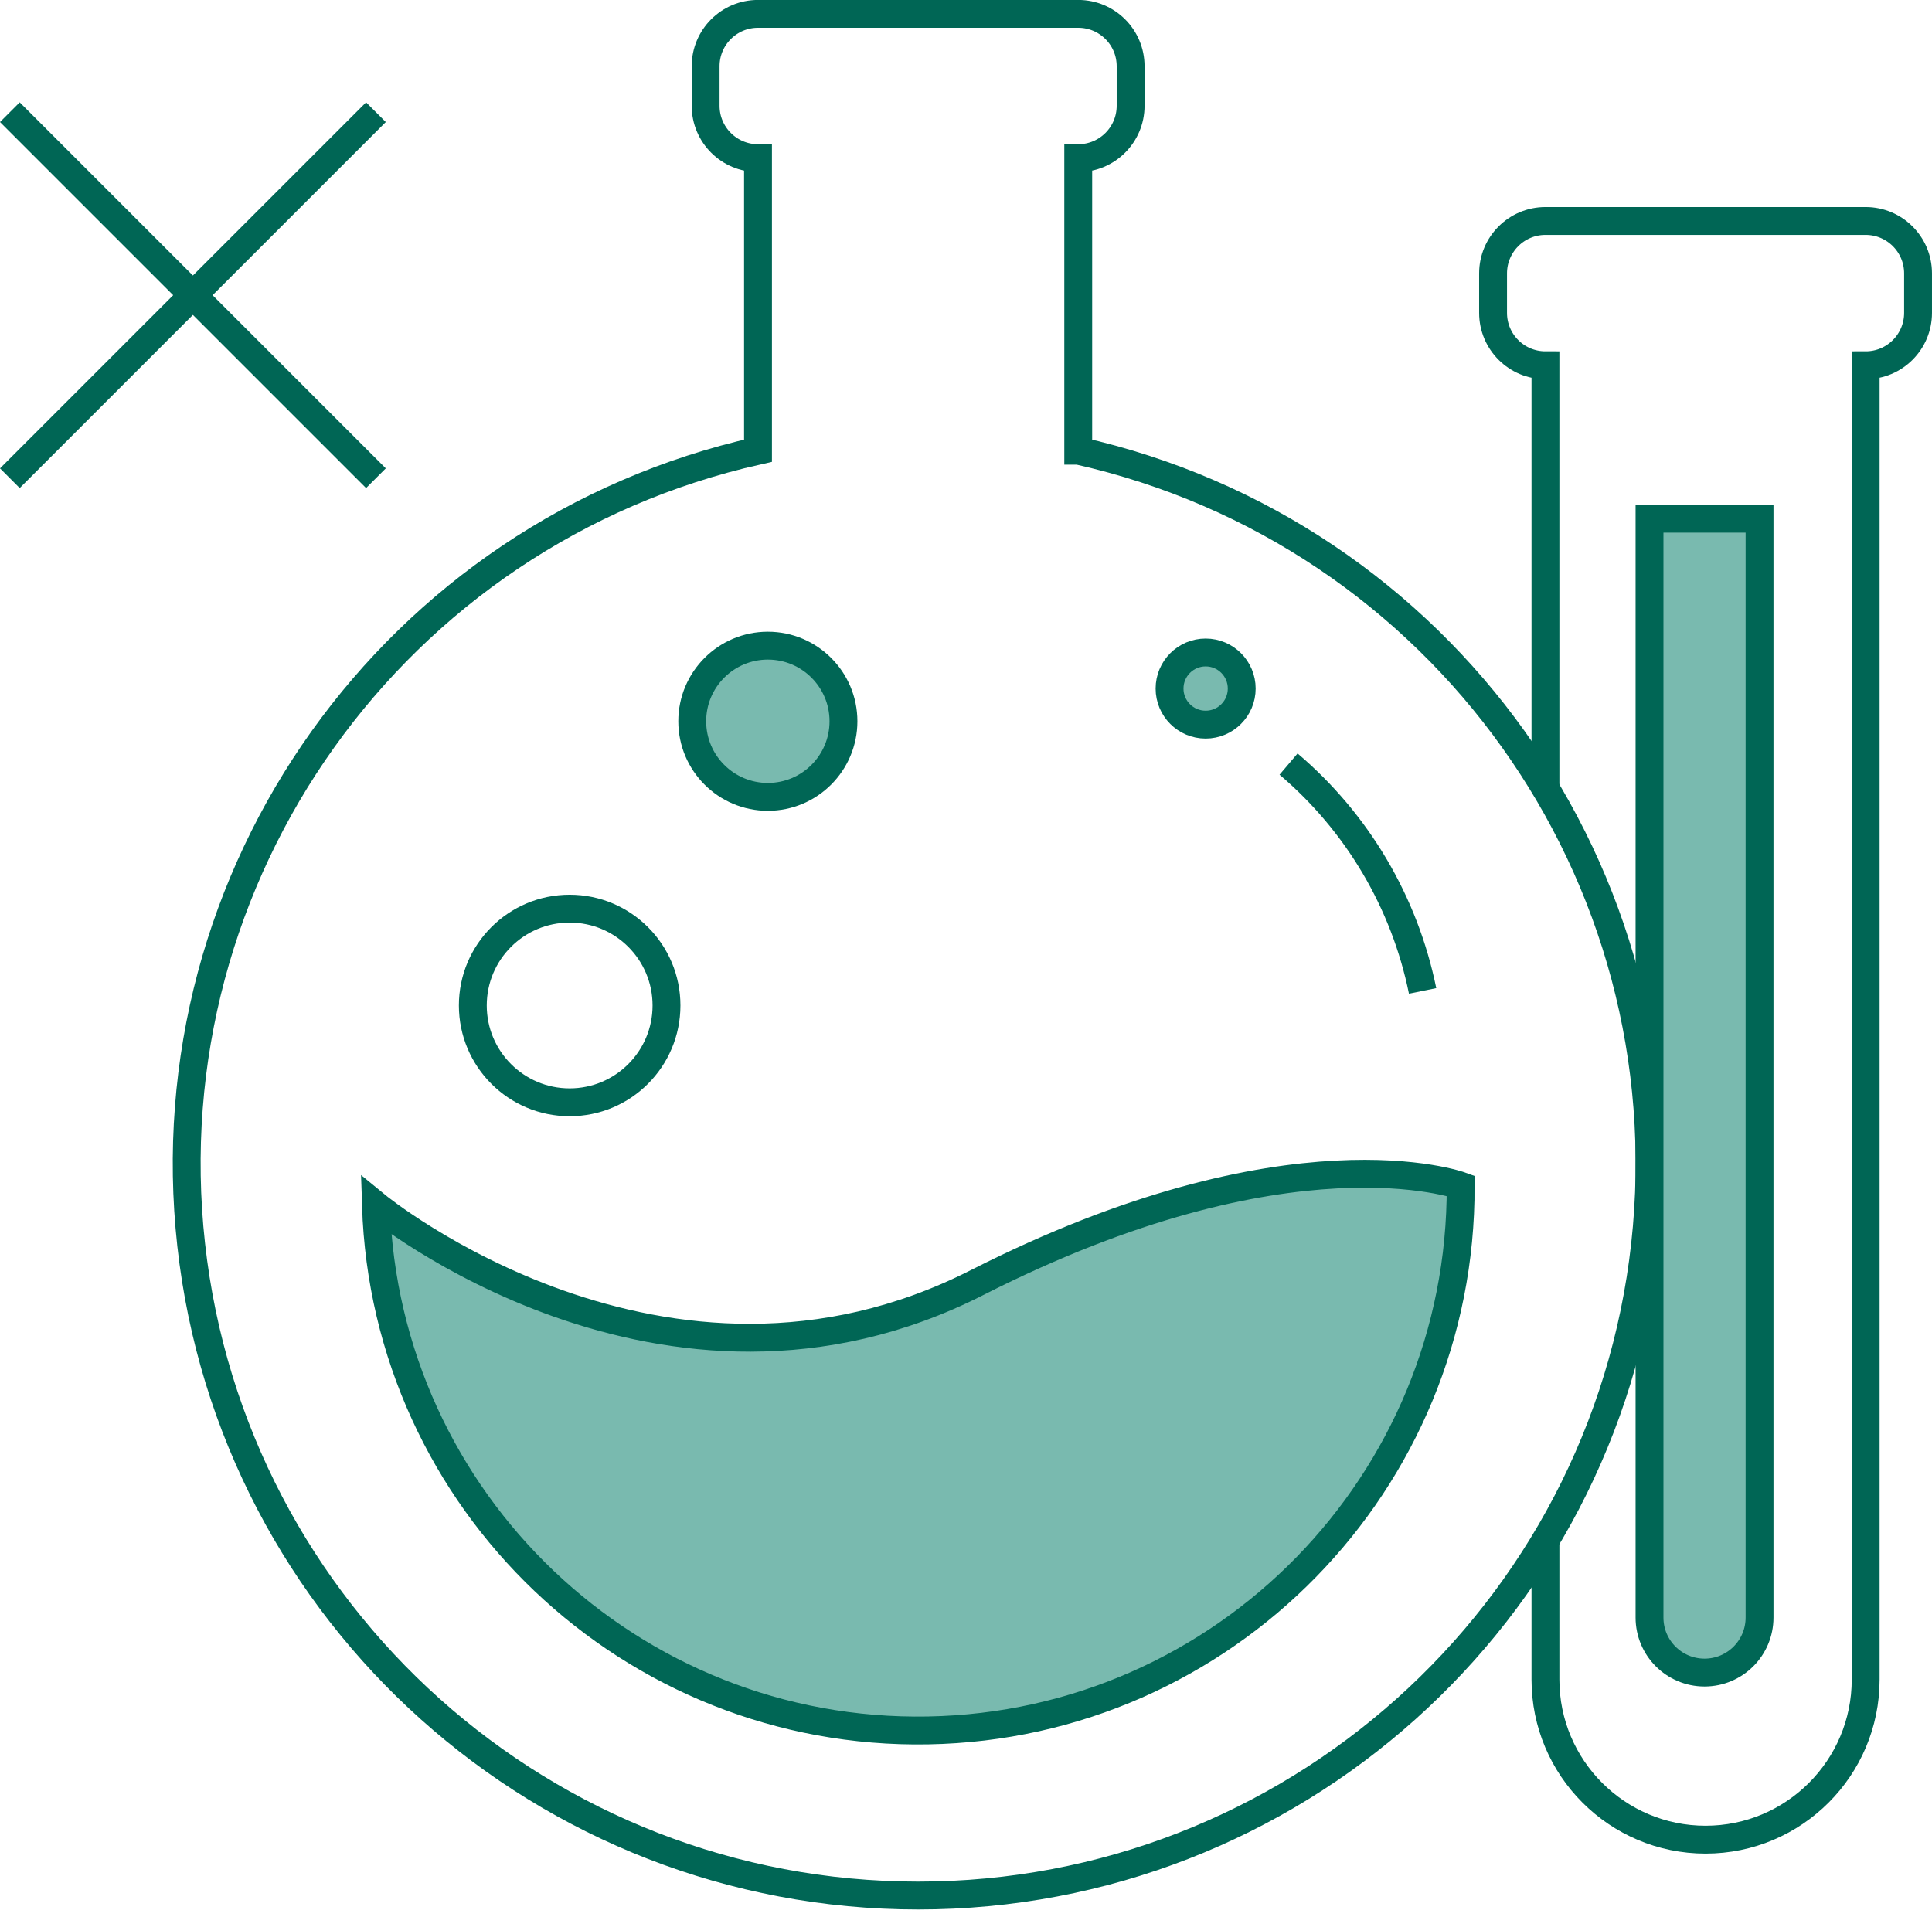
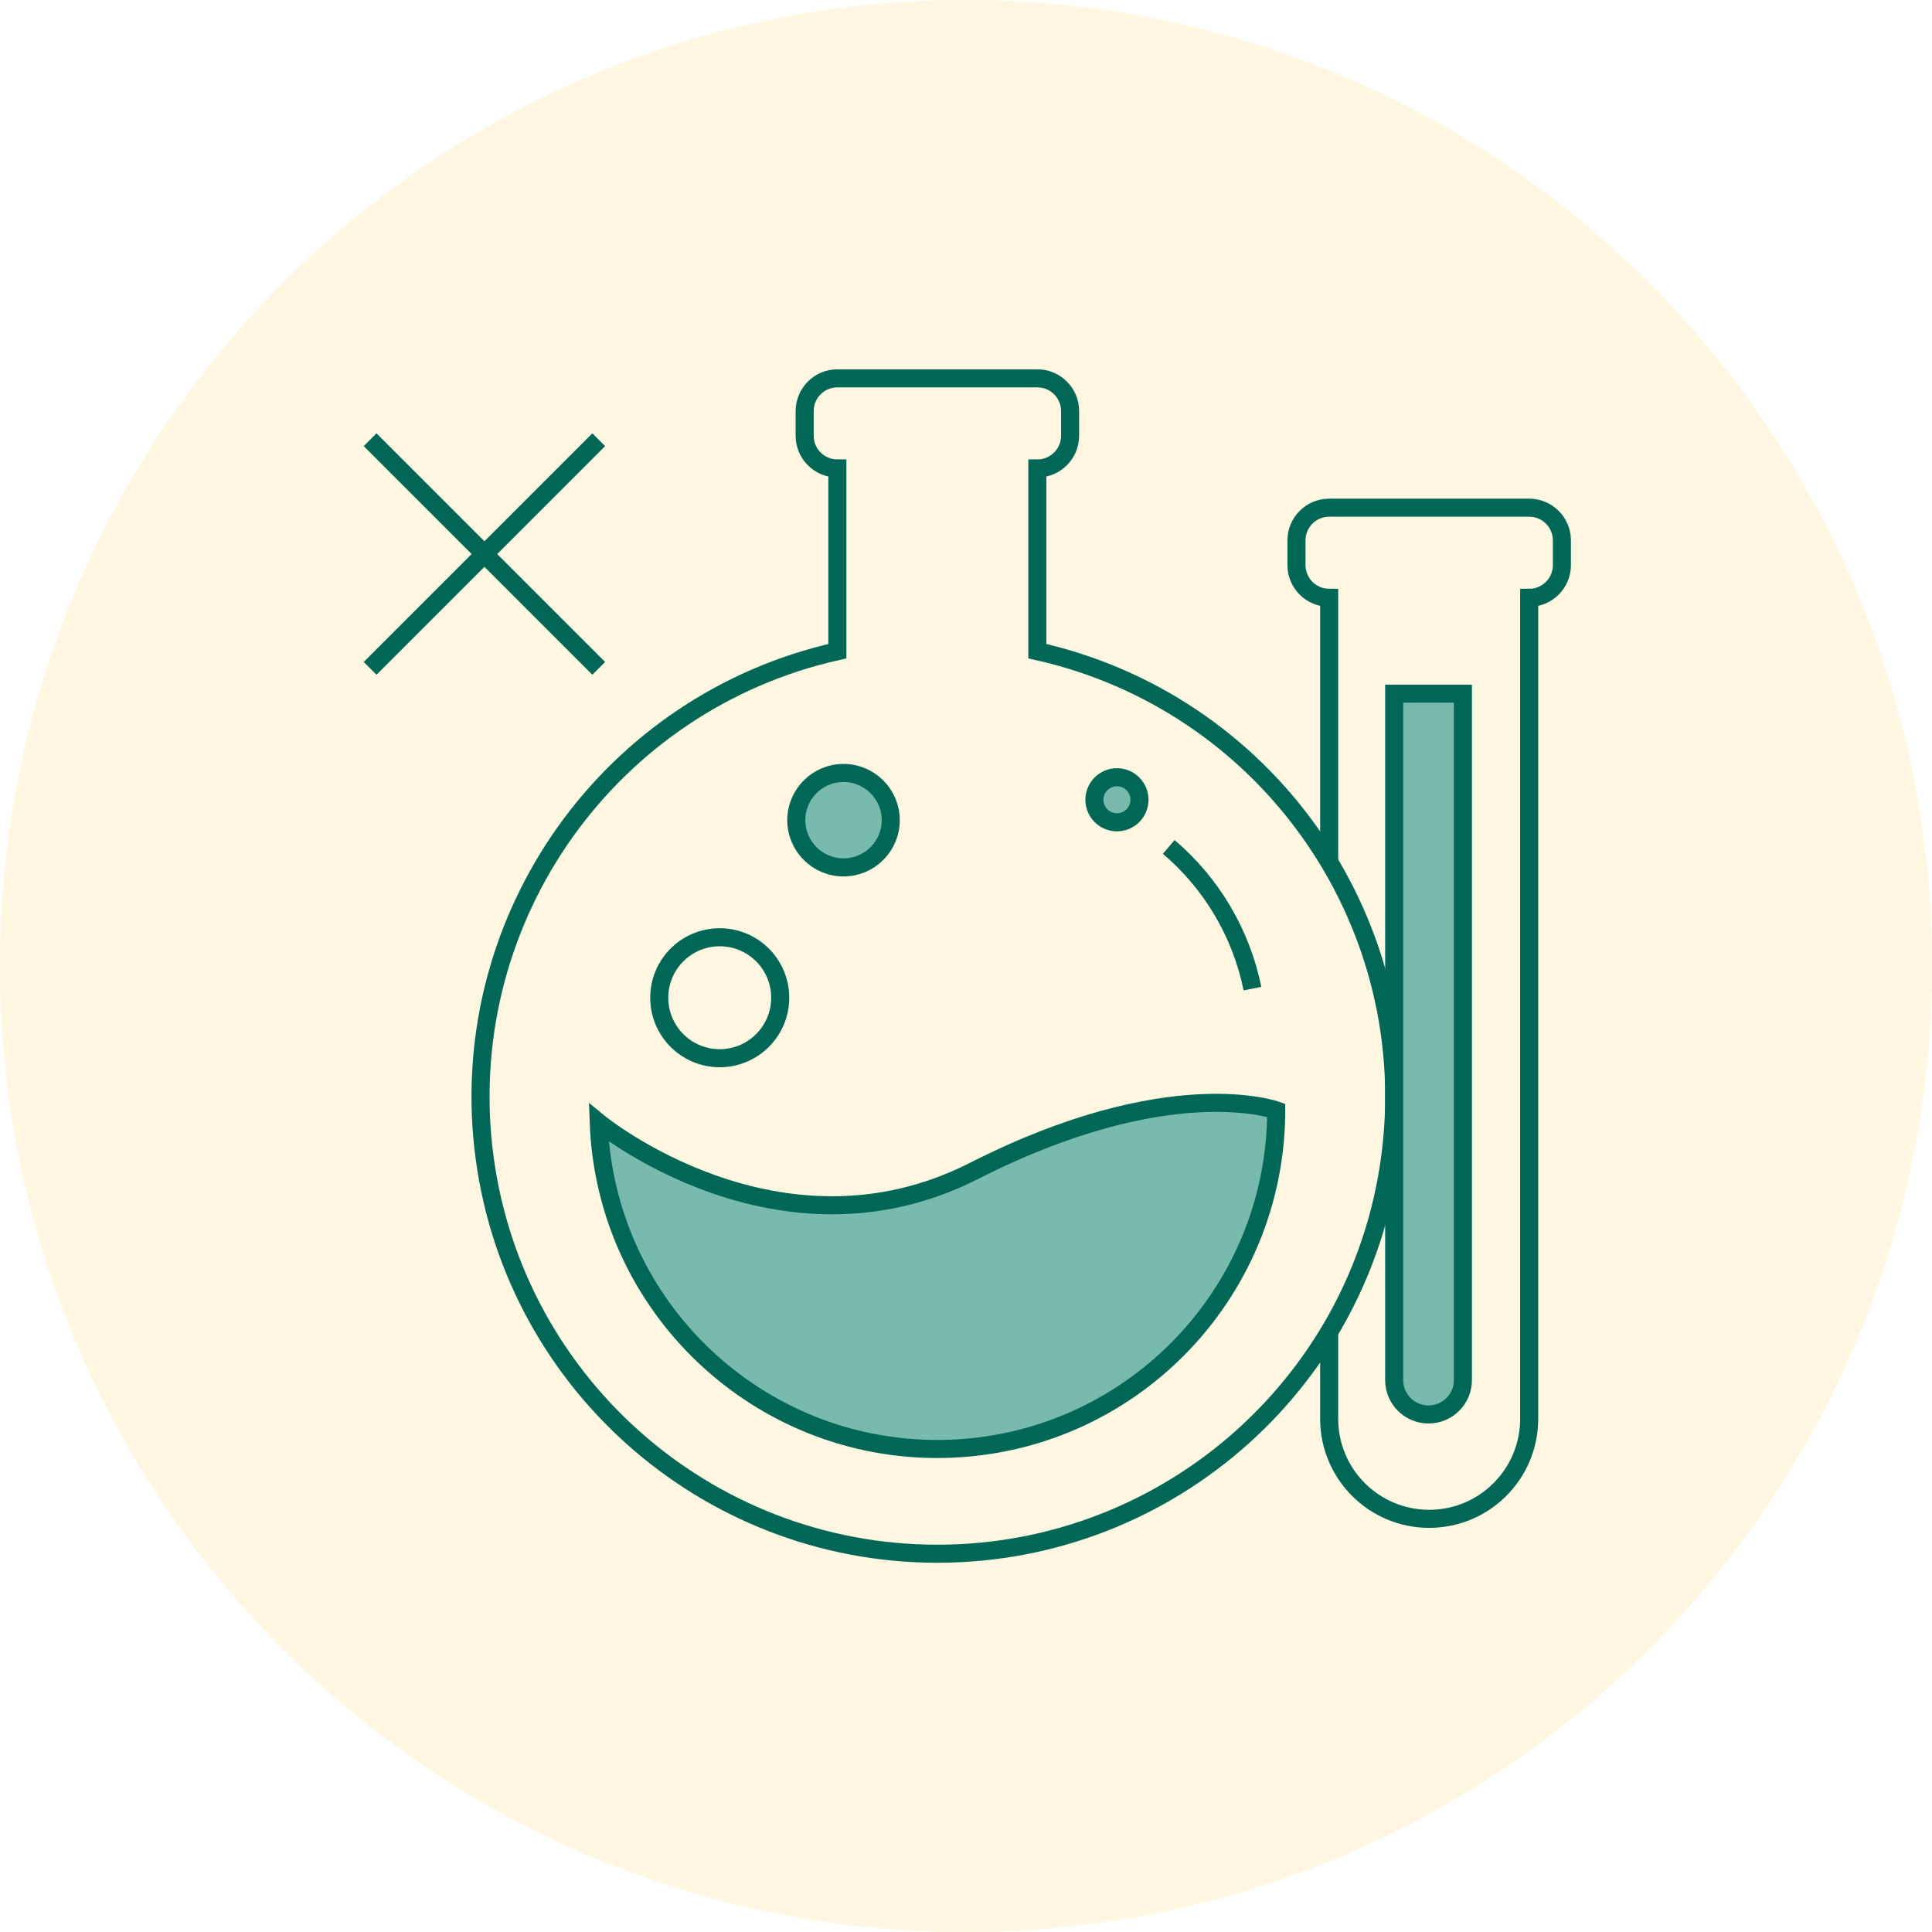
- <svg xmlns="http://www.w3.org/2000/svg" width="207.981" height="205.583" viewBox="0 0 207.981 205.583">
+ <svg xmlns="http://www.w3.org/2000/svg" width="321" height="321" viewBox="0 0 321 321">
  <defs>
-     <style>.a{fill:none;}.a,.b,.c{stroke:#065;stroke-width:3px;}.a,.b{stroke-miterlimit:10;}.b,.c{fill:#79baaf;}</style>
+     <style>.a{fill:#fff7e1;stroke:#fff7e1;}.b,.f{fill:none;}.b,.c,.d{stroke:#065;stroke-width:3px;}.b,.c{stroke-miterlimit:10;}.c,.d{fill:#79baaf;}.e{stroke:none;}</style>
  </defs>
-   <g transform="translate(-240.981 -99.042)">
-     <g transform="translate(242.042 100.542)">
-       <g transform="translate(19.041)">
-         <path class="a" d="M309.865,251.267v15A17.237,17.237,0,0,0,327.1,283.506h0a17.238,17.238,0,0,0,17.237-17.237V124.759h0a5.638,5.638,0,0,0,5.639-5.639v-4.255a5.64,5.64,0,0,0-5.639-5.641H309.865a5.64,5.64,0,0,0-5.639,5.641v4.255a5.638,5.638,0,0,0,5.639,5.639h0v45.535" transform="translate(-163.598 -86.93)" />
-         <path class="a" d="M345.428,147.572v-31.5h0a5.638,5.638,0,0,0,5.639-5.639v-4.257a5.638,5.638,0,0,0-5.639-5.639H310.955a5.638,5.638,0,0,0-5.639,5.639v4.257a5.638,5.638,0,0,0,5.639,5.639h0v31.5a78.735,78.735,0,1,0,34.474,0Z" transform="translate(-249.457 -100.542)" />
-         <path class="b" d="M374.16,150.466a58.4,58.4,0,0,1-116.77,2.111s30.992,25.464,64.693,8.327S374.16,150.466,374.16,150.466Z" transform="translate(-237.022 -24.298)" />
-         <path class="b" d="M310.785,191.2v48.819a5.922,5.922,0,0,0,5.921,5.924h0a5.922,5.922,0,0,0,5.924-5.924V121.71H310.785Z" transform="translate(-153.315 -67.357)" />
-         <circle class="a" cx="10.425" cy="10.425" r="10.425" transform="translate(30.797 96.336)" />
-         <path class="b" d="M270.651,135.175a8.14,8.14,0,1,0,8.14-8.142A8.14,8.14,0,0,0,270.651,135.175Z" transform="translate(-216.233 -59.013)" />
-         <path class="a" d="M295.652,132a43.388,43.388,0,0,1,14.43,24.424" transform="translate(-177.039 -51.231)" />
-         <path class="c" d="M298.43,131.2a3.884,3.884,0,1,1-3.882-3.882A3.883,3.883,0,0,1,298.43,131.2Z" transform="translate(-184.86 -58.563)" />
-       </g>
-       <g transform="translate(0 10.581)">
-         <line class="a" x2="39.409" y2="39.409" />
-         <line class="a" x1="39.409" y2="39.409" />
+   <g transform="translate(-57 -2892)">
+     <g class="a" transform="translate(57 2892)">
+       <rect class="e" width="321" height="321" rx="160.5" />
+       <rect class="f" x="0.5" y="0.5" width="320" height="320" rx="160" />
+     </g>
+     <g transform="translate(118.491 2954.858)">
+       <g transform="translate(0 0)">
+         <g transform="translate(18.355)">
+           <path class="b" d="M309.661,246.148V260.61a16.616,16.616,0,0,0,16.616,16.616h0a16.617,16.617,0,0,0,16.616-16.616V124.2h0a5.435,5.435,0,0,0,5.435-5.435v-4.1a5.437,5.437,0,0,0-5.435-5.438H309.661a5.437,5.437,0,0,0-5.435,5.438v4.1a5.435,5.435,0,0,0,5.435,5.435h0v43.894" transform="translate(-168.666 -87.733)" />
+           <path class="b" d="M341.97,145.877v-30.36h0a5.435,5.435,0,0,0,5.435-5.435v-4.1a5.435,5.435,0,0,0-5.435-5.435H308.739a5.435,5.435,0,0,0-5.435,5.435v4.1a5.435,5.435,0,0,0,5.435,5.435h0v30.36a75.9,75.9,0,1,0,33.231,0Z" transform="translate(-249.457 -100.542)" />
+           <path class="c" d="M369.952,150.42a56.3,56.3,0,0,1-112.562,2.035s29.875,24.546,62.361,8.027S369.952,150.42,369.952,150.42Z" transform="translate(-237.756 -28.798)" />
+           <path class="c" d="M310.785,188.7v47.06a5.708,5.708,0,0,0,5.708,5.71h0a5.709,5.709,0,0,0,5.71-5.71V121.71H310.785Z" transform="translate(-158.99 -69.316)" />
+           <circle class="b" cx="10.049" cy="10.049" r="10.049" transform="translate(29.687 92.865)" />
+           <path class="c" d="M270.651,134.882a7.846,7.846,0,1,0,7.846-7.849A7.847,7.847,0,0,0,270.651,134.882Z" transform="translate(-218.194 -61.464)" />
+           <path class="b" d="M295.652,132a41.825,41.825,0,0,1,13.91,23.544" transform="translate(-181.313 -54.141)" />
+           <path class="d" d="M298.15,131.062a3.744,3.744,0,1,1-3.742-3.742A3.743,3.743,0,0,1,298.15,131.062Z" transform="translate(-188.673 -61.04)" />
+         </g>
+         <g transform="translate(0 10.2)">
+           <line class="b" x2="37.989" y2="37.989" />
+           <line class="b" x1="37.989" y2="37.989" />
+         </g>
      </g>
    </g>
  </g>
</svg>
